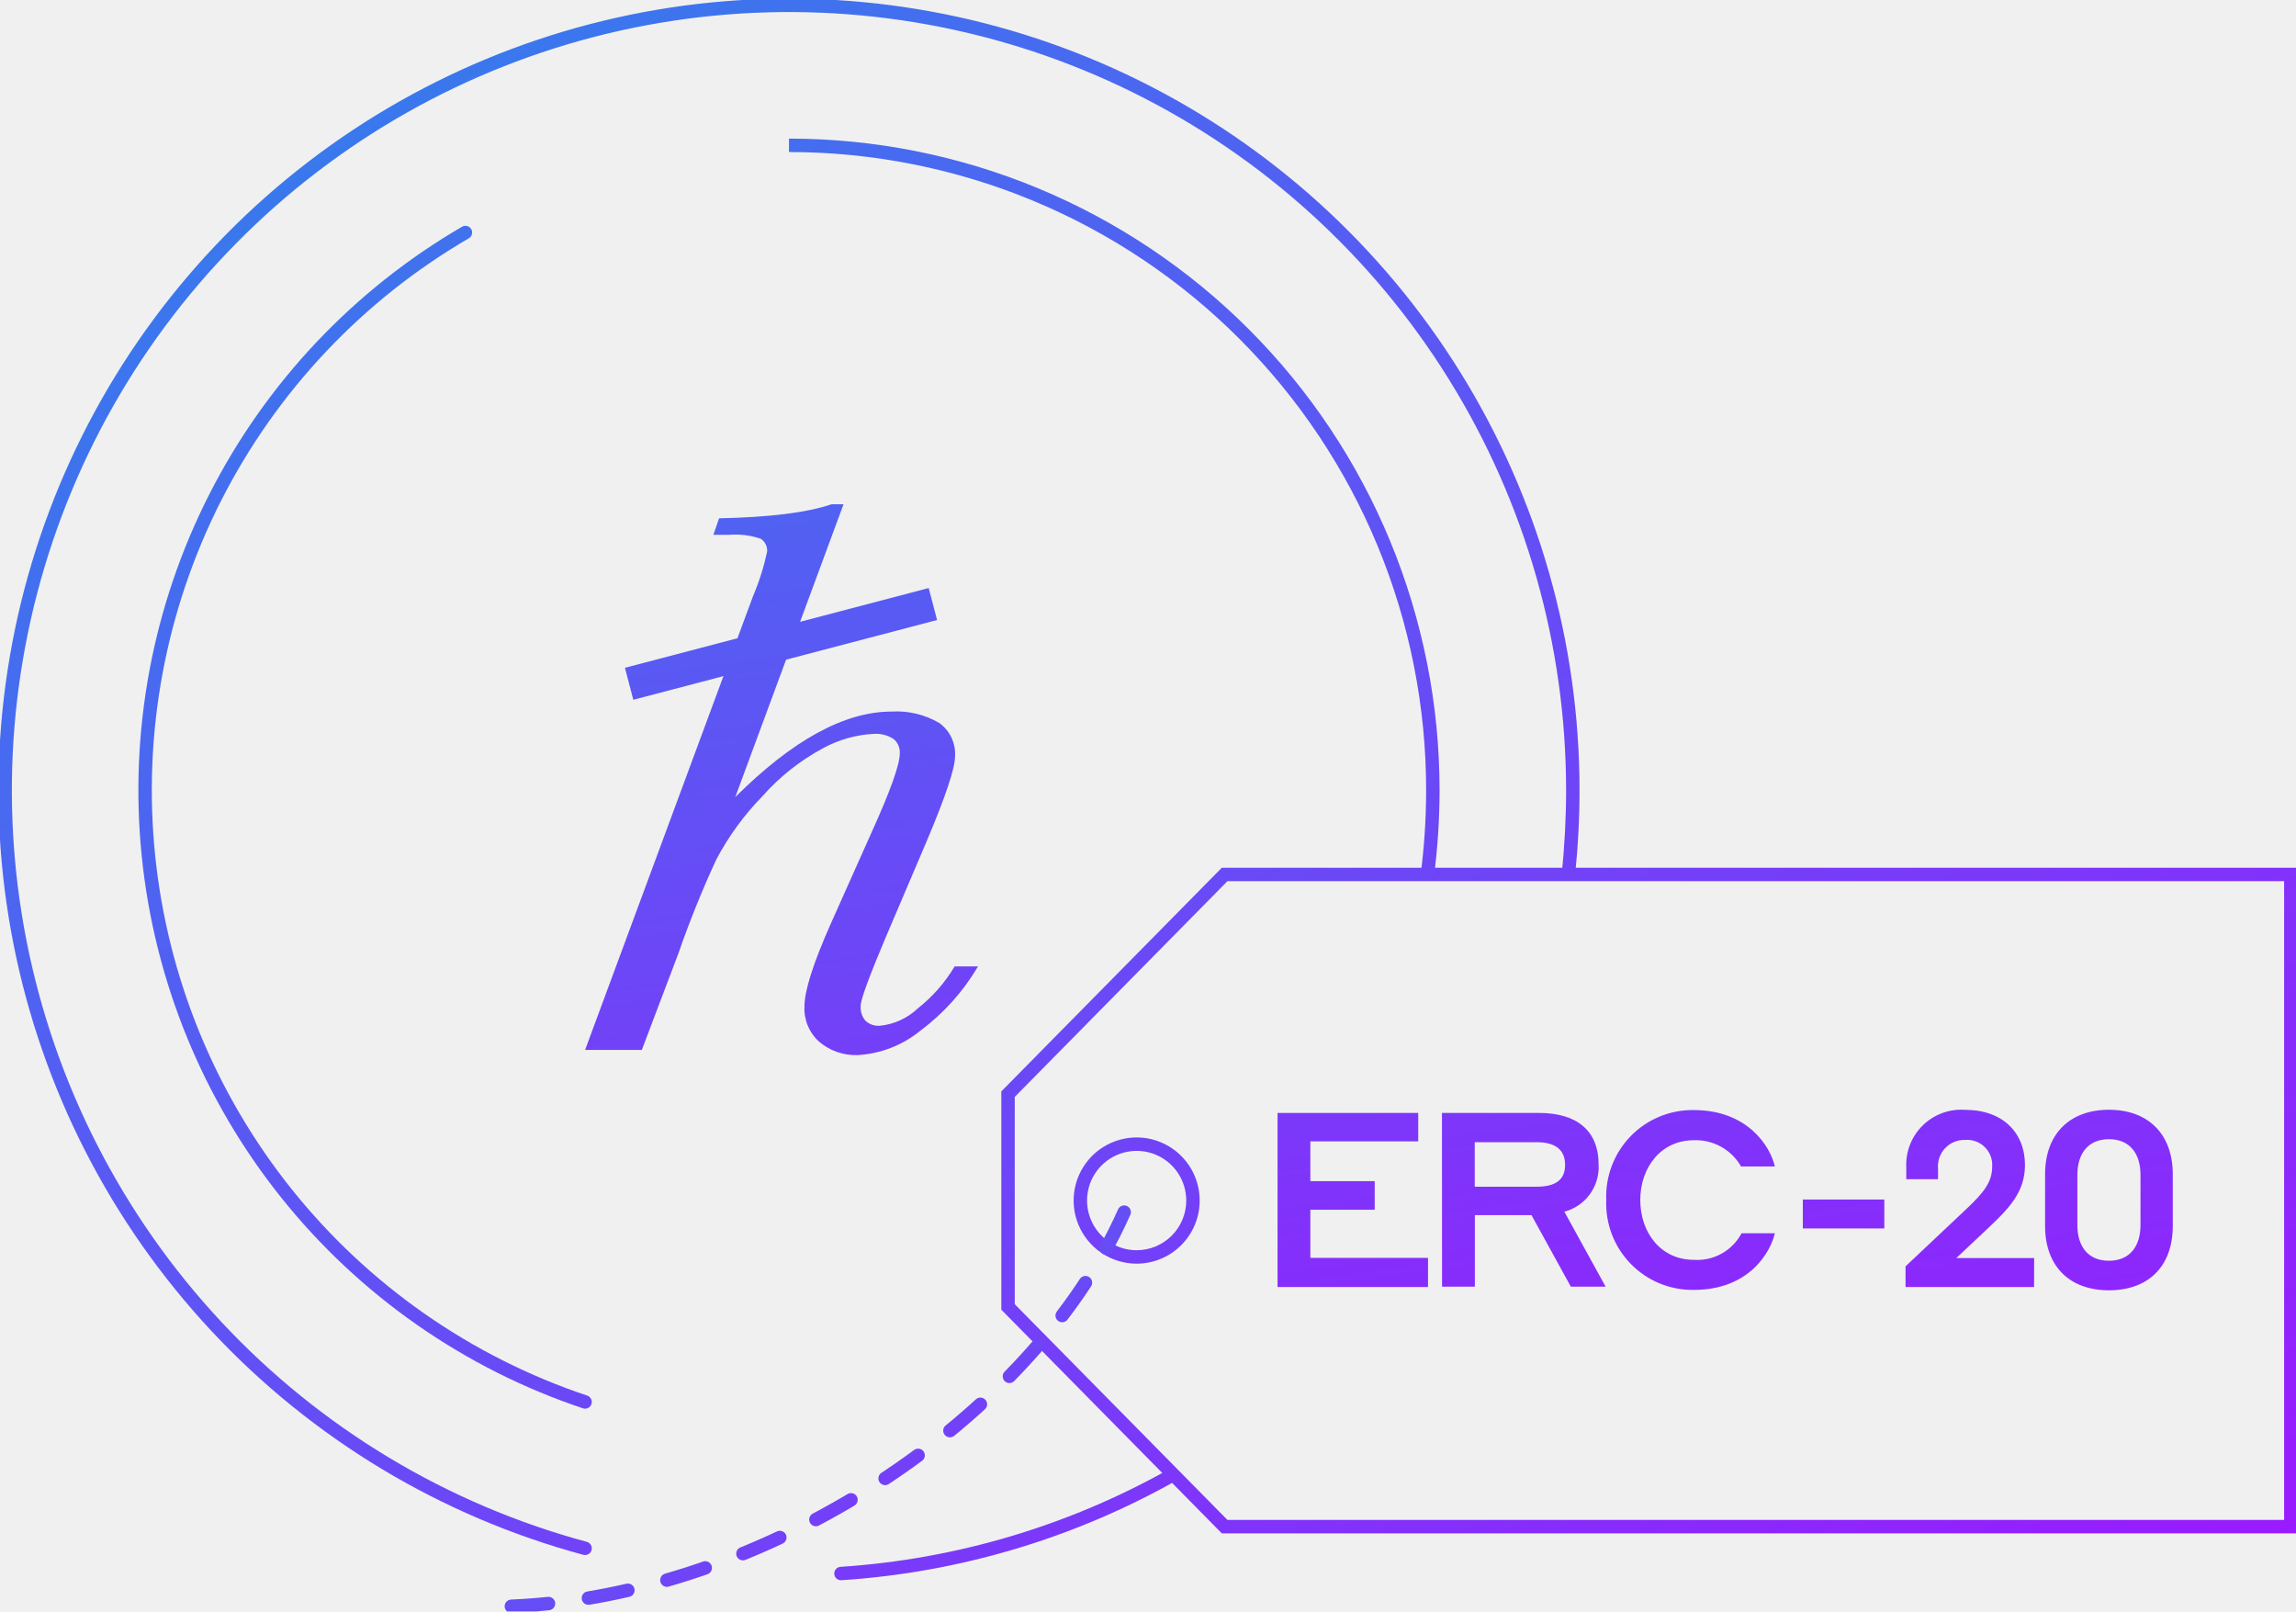
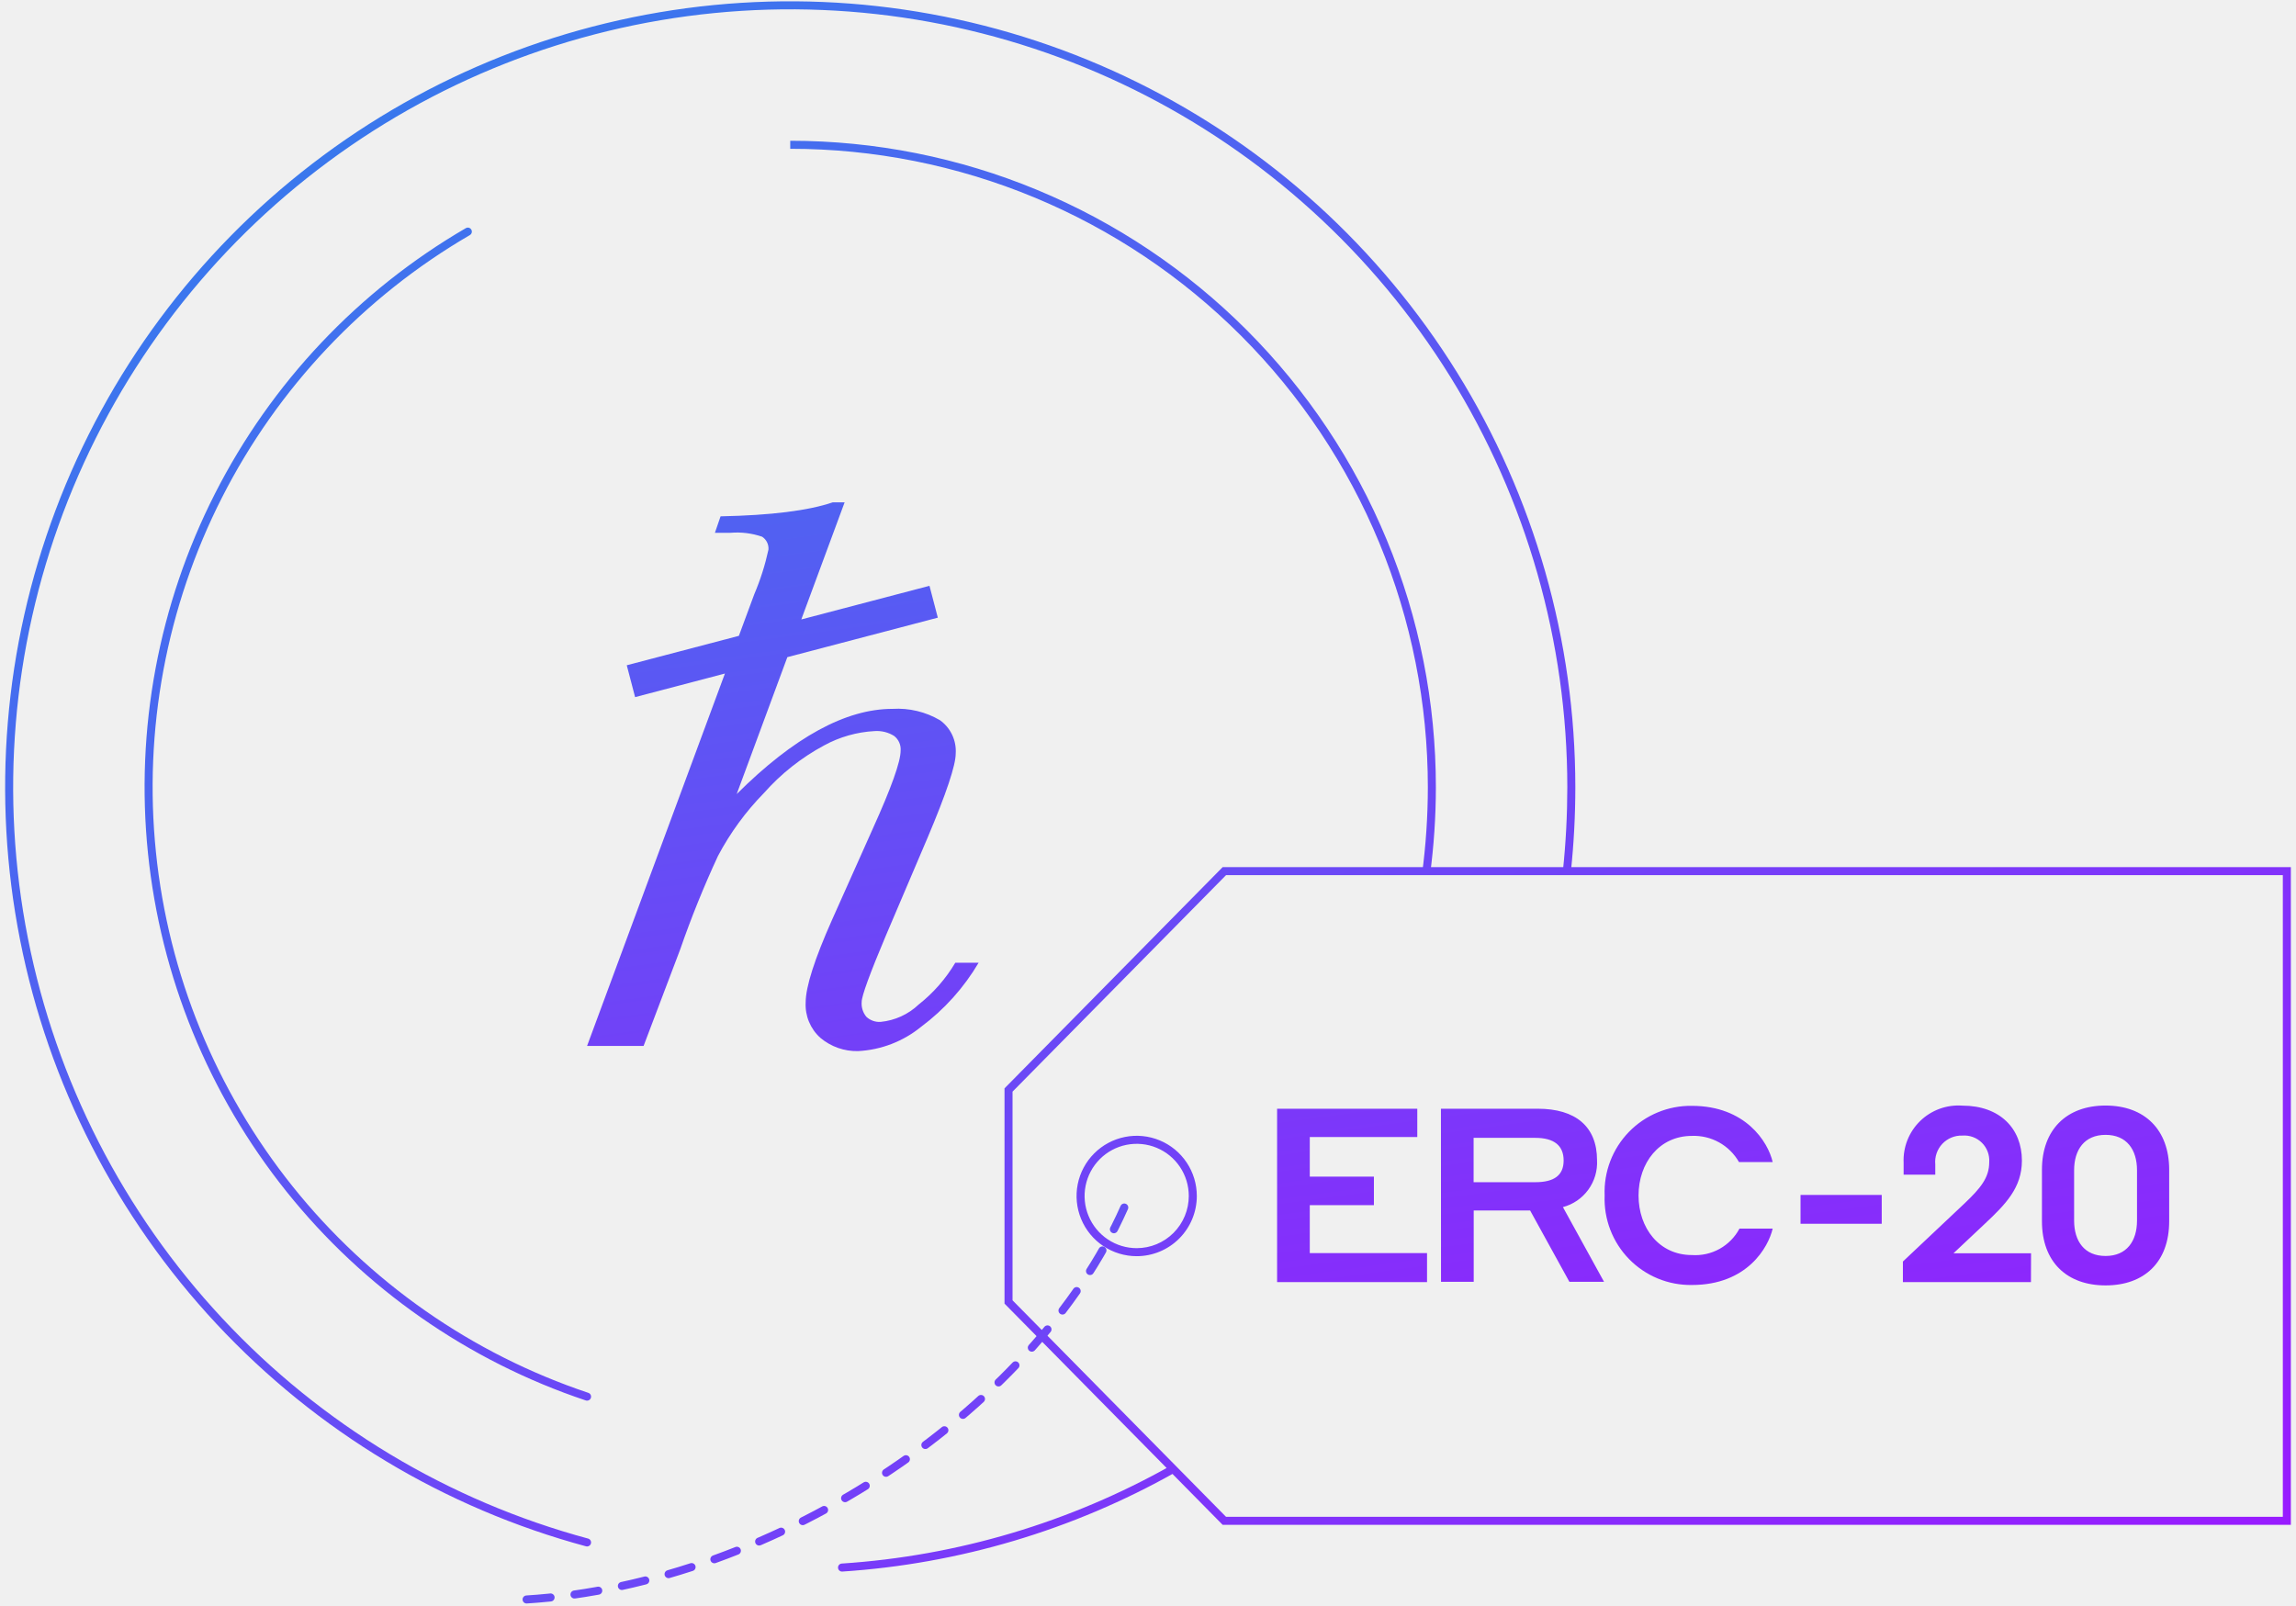
- <svg xmlns="http://www.w3.org/2000/svg" width="171" height="120" viewBox="0 0 171 120" fill="none">
-   <g clip-path="url(#clip0_200_219)">
-     <path d="M106.715 58.85L107.215 58.85V58.85L106.715 58.85ZM62.6 116.679C62.324 116.697 62.116 116.935 62.134 117.21C62.152 117.486 62.39 117.695 62.665 117.676L62.6 116.679ZM87.627 110.244C87.868 110.108 87.953 109.803 87.817 109.563C87.682 109.322 87.377 109.237 87.136 109.373L87.627 110.244ZM116.311 65.067C116.282 65.341 116.482 65.587 116.756 65.616C117.031 65.645 117.277 65.446 117.306 65.171L116.311 65.067ZM117.139 58.842L117.639 58.843V58.842L117.139 58.842ZM43.445 115.783C43.712 115.855 43.986 115.697 44.058 115.431C44.13 115.164 43.972 114.889 43.706 114.818L43.445 115.783ZM34.917 17.746C35.155 17.607 35.236 17.301 35.097 17.063C34.958 16.824 34.652 16.743 34.414 16.882L34.917 17.746ZM43.417 104.875C43.679 104.963 43.962 104.821 44.05 104.56C44.137 104.298 43.996 104.014 43.734 103.927L43.417 104.875ZM91.207 113.685L90.851 114.036L90.998 114.185H91.207V113.685ZM170.616 113.685V114.185H171.116V113.685H170.616ZM170.616 65.119H171.116V64.619H170.616V65.119ZM91.207 65.119V64.619H90.998L90.851 64.768L91.207 65.119ZM75.076 81.479L74.72 81.128L74.576 81.274V81.479H75.076ZM75.076 97.325H74.576V97.53L74.72 97.676L75.076 97.325ZM84.655 93.602V93.102V93.602ZM88.849 89.402H88.349H88.849ZM106.773 65.447C107.066 63.26 107.214 61.057 107.215 58.85L106.215 58.85C106.214 61.012 106.069 63.171 105.782 65.314L106.773 65.447ZM107.215 58.85C107.216 52.478 105.964 46.168 103.529 40.28L102.605 40.662C104.99 46.429 106.216 52.609 106.215 58.85L107.215 58.85ZM103.529 40.28C101.095 34.393 97.526 29.043 93.026 24.537L92.319 25.243C96.725 29.657 100.221 34.896 102.605 40.662L103.529 40.28ZM93.026 24.537C88.527 20.03 83.185 16.456 77.306 14.017L76.923 14.94C82.681 17.329 87.912 20.83 92.319 25.243L93.026 24.537ZM77.306 14.017C71.427 11.578 65.125 10.322 58.761 10.322V11.322C64.994 11.322 71.165 12.552 76.923 14.94L77.306 14.017ZM62.665 117.676C71.437 117.101 79.967 114.561 87.627 110.244L87.136 109.373C79.606 113.616 71.222 116.113 62.6 116.679L62.665 117.676ZM117.306 65.171C117.526 63.069 117.638 60.956 117.639 58.843L116.639 58.842C116.638 60.921 116.528 62.999 116.311 65.067L117.306 65.171ZM117.639 58.842C117.636 47.842 114.561 37.062 108.76 27.721L107.91 28.248C113.613 37.431 116.636 48.029 116.639 58.843L117.639 58.842ZM108.76 27.721C102.959 18.379 94.663 10.849 84.812 5.982L84.369 6.879C94.053 11.663 102.208 19.065 107.91 28.248L108.76 27.721ZM84.812 5.982C74.96 1.115 63.945 -0.895 53.012 0.179L53.11 1.174C63.857 0.118 74.685 2.094 84.369 6.879L84.812 5.982ZM53.012 0.179C42.079 1.253 31.664 5.369 22.945 12.06L23.554 12.854C32.125 6.276 42.363 2.23 53.11 1.174L53.012 0.179ZM22.945 12.06C14.226 18.752 7.551 27.753 3.673 38.045L4.609 38.398C8.421 28.28 14.983 19.432 23.554 12.854L22.945 12.06ZM3.673 38.045C-0.204 48.337 -1.129 59.51 1.004 70.301L1.985 70.107C-0.111 59.499 0.797 48.515 4.609 38.398L3.673 38.045ZM1.004 70.301C3.137 81.092 8.242 91.07 15.742 99.108L16.473 98.426C9.1 90.525 4.082 80.715 1.985 70.107L1.004 70.301ZM15.742 99.108C23.242 107.145 32.838 112.921 43.445 115.783L43.706 114.818C33.279 112.005 23.846 106.327 16.473 98.426L15.742 99.108ZM34.414 16.882C26.353 21.575 19.816 28.496 15.585 36.816L16.476 37.269C20.62 29.121 27.023 22.342 34.917 17.746L34.414 16.882ZM15.585 36.816C11.354 45.135 9.609 54.5 10.559 63.788L11.554 63.686C10.623 54.59 12.332 45.417 16.476 37.269L15.585 36.816ZM10.559 63.788C11.509 73.075 15.114 81.891 20.942 89.179L21.723 88.555C16.015 81.417 12.484 72.782 11.554 63.686L10.559 63.788ZM20.942 89.179C26.77 96.467 34.574 101.917 43.417 104.875L43.734 103.927C35.074 101.029 27.431 95.692 21.723 88.555L20.942 89.179ZM91.207 114.185H170.616V113.185H91.207V114.185ZM171.116 113.685V65.119H170.116V113.685H171.116ZM170.616 64.619H91.207V65.619H170.616V64.619ZM90.851 64.768L74.72 81.128L75.432 81.83L91.563 65.47L90.851 64.768ZM74.576 81.479V97.325H75.576V81.479H74.576ZM74.72 97.676L90.851 114.036L91.563 113.334L75.432 96.974L74.72 97.676ZM84.655 93.102C83.924 93.102 83.21 92.885 82.603 92.478L82.047 93.309C82.819 93.826 83.726 94.102 84.655 94.102V93.102ZM82.603 92.478C81.995 92.072 81.522 91.494 81.242 90.818L80.318 91.2C80.673 92.059 81.275 92.793 82.047 93.309L82.603 92.478ZM81.242 90.818C80.962 90.142 80.889 89.398 81.032 88.68L80.051 88.485C79.87 89.397 79.963 90.342 80.318 91.2L81.242 90.818ZM81.032 88.68C81.174 87.962 81.526 87.303 82.043 86.786L81.335 86.079C80.679 86.736 80.232 87.574 80.051 88.485L81.032 88.68ZM82.043 86.786C82.56 86.268 83.218 85.916 83.934 85.773L83.739 84.793C82.828 84.974 81.992 85.422 81.335 86.079L82.043 86.786ZM83.934 85.773C84.651 85.631 85.393 85.704 86.068 85.984L86.451 85.06C85.594 84.704 84.65 84.611 83.739 84.793L83.934 85.773ZM86.068 85.984C86.743 86.264 87.32 86.738 87.726 87.346L88.558 86.791C88.042 86.018 87.309 85.416 86.451 85.06L86.068 85.984ZM87.726 87.346C88.132 87.955 88.349 88.67 88.349 89.402H89.349C89.349 88.473 89.074 87.564 88.558 86.791L87.726 87.346ZM88.349 89.402C88.349 90.383 87.959 91.325 87.267 92.018L87.974 92.725C88.854 91.844 89.349 90.648 89.349 89.402H88.349ZM87.267 92.018C86.574 92.712 85.634 93.102 84.655 93.102V94.102C85.9 94.102 87.094 93.606 87.974 92.725L87.267 92.018Z" fill="url(#paint0_linear_200_219)" />
-     <path d="M83.726 90.263C76.913 105.647 56.98 118.831 38.084 119.615" stroke="url(#paint1_linear_200_219)" stroke-miterlimit="10" stroke-linecap="round" stroke-dasharray="3 3" />
-     <path fill-rule="evenodd" clip-rule="evenodd" d="M47.801 78.187H43.576L53.88 50.349L47.166 52.111L46.543 49.73L54.923 47.53L56.074 44.42C56.532 43.344 56.887 42.226 57.134 41.082C57.148 40.894 57.112 40.705 57.028 40.535C56.944 40.366 56.816 40.223 56.657 40.12C55.898 39.859 55.092 39.76 54.291 39.828H53.132L53.554 38.597C57.318 38.521 60.111 38.172 61.934 37.551H62.825L59.588 46.305L69.168 43.79L69.791 46.171L58.545 49.124L54.76 59.358C59.026 55.112 62.907 52.989 66.405 52.989C67.649 52.913 68.887 53.21 69.961 53.843C70.35 54.124 70.661 54.5 70.865 54.934C71.069 55.369 71.16 55.848 71.129 56.327C71.129 57.204 70.432 59.291 69.04 62.588L65.913 69.926C64.707 72.788 64.1 74.449 64.1 74.895C64.067 75.299 64.194 75.7 64.454 76.01C64.597 76.143 64.765 76.245 64.949 76.31C65.132 76.375 65.327 76.401 65.522 76.387C66.587 76.283 67.587 75.826 68.364 75.087C69.459 74.224 70.386 73.165 71.098 71.965H72.842C71.741 73.833 70.278 75.462 68.54 76.757C67.201 77.849 65.549 78.485 63.824 78.572C62.797 78.595 61.798 78.242 61.013 77.58C60.645 77.25 60.355 76.842 60.165 76.385C59.975 75.929 59.889 75.435 59.914 74.941C59.914 73.772 60.575 71.703 61.904 68.719L64.922 61.965C66.315 58.889 67.012 56.937 67.012 56.112C67.028 55.905 66.993 55.697 66.909 55.506C66.826 55.316 66.698 55.149 66.535 55.02C66.096 54.742 65.579 54.612 65.061 54.65C63.742 54.721 62.456 55.086 61.297 55.719C59.594 56.632 58.068 57.841 56.788 59.288C55.427 60.68 54.273 62.26 53.362 63.98C52.303 66.262 51.359 68.596 50.535 70.972L47.801 78.187ZM141.92 95.84H151.491L151.498 93.686H145.699L148.003 91.517C149.609 90.017 150.815 88.779 150.815 86.756C150.815 84.364 149.171 82.648 146.367 82.648C145.791 82.606 145.211 82.686 144.667 82.883C144.124 83.081 143.628 83.391 143.213 83.795C142.798 84.198 142.473 84.685 142.259 85.223C142.045 85.761 141.948 86.339 141.974 86.917V87.81H144.34V87.04C144.313 86.762 144.346 86.48 144.437 86.215C144.528 85.95 144.674 85.708 144.866 85.504C145.058 85.3 145.292 85.139 145.55 85.033C145.809 84.927 146.088 84.877 146.367 84.887C146.635 84.866 146.903 84.904 147.154 84.996C147.406 85.089 147.635 85.235 147.825 85.424C148.015 85.613 148.162 85.841 148.257 86.092C148.351 86.343 148.391 86.611 148.372 86.879C148.372 88.025 147.735 88.81 146.529 89.956L141.92 94.302V95.84ZM120.049 86.798C119.736 87.615 119.593 88.489 119.628 89.364C119.594 90.238 119.738 91.11 120.051 91.927C120.364 92.744 120.841 93.488 121.451 94.115C122.062 94.741 122.793 95.236 123.601 95.57C124.409 95.903 125.276 96.069 126.15 96.055C130.305 96.055 131.872 93.209 132.187 91.84H129.706C129.367 92.478 128.851 93.004 128.22 93.355C127.589 93.706 126.87 93.866 126.15 93.817C123.699 93.817 122.163 91.794 122.163 89.364C122.163 86.933 123.707 84.91 126.15 84.91C126.858 84.882 127.561 85.05 128.181 85.394C128.802 85.739 129.316 86.247 129.668 86.864H132.187C131.842 85.348 130.144 82.664 126.15 82.664C125.275 82.651 124.407 82.816 123.599 83.15C122.791 83.484 122.059 83.98 121.448 84.608C120.838 85.235 120.362 85.98 120.049 86.798ZM95.148 82.879H105.626V84.995H97.591V87.956H102.384V90.087H97.591V93.671H106.355V95.84H95.148V82.879ZM107.393 82.879H114.628C117.455 82.879 119.06 84.21 119.06 86.725C119.103 87.514 118.872 88.294 118.408 88.933C117.943 89.571 117.273 90.031 116.51 90.233L119.583 95.817H116.994L114.06 90.487H109.843V95.817H107.4L107.393 82.879ZM109.835 85.056V88.371H114.444C115.85 88.371 116.564 87.864 116.564 86.748C116.564 85.633 115.85 85.056 114.444 85.056H109.835ZM134.27 89.325H140.338V91.479H134.27V89.325ZM161.822 87.441V91.287C161.822 94.363 159.948 96.086 157.067 96.086C154.187 96.086 152.312 94.348 152.312 91.287V87.441C152.312 84.448 154.148 82.641 157.067 82.641C159.986 82.641 161.822 84.448 161.822 87.441ZM159.418 91.24V87.479C159.418 85.941 158.65 84.833 157.067 84.833C155.485 84.833 154.717 85.948 154.717 87.479V91.24C154.717 92.779 155.485 93.886 157.067 93.886C158.65 93.886 159.418 92.771 159.418 91.24Z" fill="url(#paint2_linear_200_219)" />
+ <svg xmlns="http://www.w3.org/2000/svg" width="286" height="200" viewBox="0 0 286 200" fill="none">
+   <g clip-path="url(#clip0_378_74)">
+     <path d="M178.359 98.083L178.859 98.084L178.859 98.084L178.359 98.083ZM104.855 194.797C104.579 194.815 104.371 195.053 104.389 195.329C104.407 195.604 104.645 195.813 104.921 195.795L104.855 194.797ZM146.382 183.449C146.622 183.314 146.707 183.009 146.572 182.768C146.436 182.528 146.131 182.443 145.891 182.578L146.382 183.449ZM194.684 108.479C194.655 108.754 194.854 109 195.129 109.029C195.403 109.058 195.649 108.858 195.678 108.584L194.684 108.479ZM195.731 98.071L196.231 98.071L196.231 98.07L195.731 98.071ZM72.996 192.65C73.262 192.722 73.537 192.564 73.609 192.297C73.68 192.031 73.523 191.756 73.256 191.684L72.996 192.65ZM58.527 29.289C58.766 29.15 58.846 28.844 58.708 28.605C58.569 28.367 58.263 28.286 58.024 28.425L58.527 29.289ZM72.967 174.476C73.229 174.563 73.512 174.422 73.6 174.16C73.688 173.898 73.546 173.615 73.284 173.527L72.967 174.476ZM152.512 189.475L152.155 189.826L152.302 189.975H152.512V189.475ZM284.859 189.475V189.975H285.359V189.475H284.859ZM284.859 108.531H285.359V108.031H284.859V108.531ZM152.512 108.531V108.031H152.302L152.155 108.18L152.512 108.531ZM125.627 135.799L125.271 135.448L125.127 135.594V135.799H125.627ZM125.627 162.208H125.127V162.413L125.271 162.559L125.627 162.208ZM141.591 156.003V155.503V156.003ZM148.581 149.003H148.081H148.581ZM178.125 109.034C178.611 105.404 178.856 101.746 178.859 98.084L177.859 98.083C177.856 101.701 177.614 105.315 177.134 108.901L178.125 109.034ZM178.859 98.084C178.861 87.507 176.782 77.033 172.741 67.261L171.817 67.643C175.807 77.294 177.861 87.638 177.859 98.083L178.859 98.084ZM172.741 67.261C168.7 57.489 162.776 48.609 155.308 41.13L154.601 41.836C161.976 49.223 167.826 57.992 171.817 67.643L172.741 67.261ZM155.308 41.13C147.84 33.65 138.974 27.717 129.215 23.669L128.832 24.593C138.469 28.59 147.225 34.45 154.601 41.836L155.308 41.13ZM129.215 23.669C119.457 19.621 108.998 17.537 98.436 17.537L98.436 18.537C108.867 18.537 119.195 20.595 128.832 24.593L129.215 23.669ZM104.921 195.795C119.489 194.839 133.658 190.62 146.382 183.449L145.891 182.578C133.297 189.675 119.274 193.851 104.855 194.797L104.921 195.795ZM195.678 108.584C196.045 105.091 196.229 101.582 196.231 98.071L195.231 98.07C195.229 101.547 195.047 105.022 194.684 108.479L195.678 108.584ZM196.231 98.07C196.227 79.799 191.119 61.893 181.483 46.377L180.634 46.904C190.171 62.262 195.227 79.986 195.231 98.071L196.231 98.07ZM181.483 46.377C171.847 30.861 158.069 18.353 141.705 10.269L141.262 11.166C157.459 19.167 171.096 31.547 180.634 46.904L181.483 46.377ZM141.705 10.269C125.342 2.185 107.046 -1.154 88.886 0.63L88.984 1.625C106.958 -0.141 125.066 3.164 141.262 11.166L141.705 10.269ZM88.886 0.63C70.727 2.414 53.428 9.25 38.945 20.365L39.554 21.158C53.888 10.157 71.01 3.391 88.984 1.625L88.886 0.63ZM38.945 20.365C24.463 31.48 13.375 46.43 6.934 63.526L7.87 63.878C14.245 46.957 25.22 32.16 39.554 21.158L38.945 20.365ZM6.934 63.526C0.494 80.621 -1.042 99.18 2.5 117.104L3.481 116.91C-0.025 99.169 1.495 80.799 7.87 63.878L6.934 63.526ZM2.5 117.104C6.043 135.028 14.522 151.602 26.98 164.952L27.711 164.27C15.381 151.056 6.988 134.651 3.481 116.91L2.5 117.104ZM26.98 164.952C39.438 178.303 55.377 187.897 72.996 192.65L73.256 191.684C55.818 186.98 40.042 177.484 27.711 164.27L26.98 164.952ZM58.024 28.425C44.645 36.214 33.794 47.702 26.771 61.511L27.663 61.964C34.599 48.326 45.315 36.981 58.527 29.289L58.024 28.425ZM26.771 61.511C19.749 75.319 16.852 90.863 18.43 106.279L19.425 106.177C17.867 90.953 20.727 75.601 27.663 61.964L26.771 61.511ZM18.43 106.279C20.007 121.695 25.991 136.328 35.664 148.424L36.445 147.799C26.892 135.853 20.982 121.402 19.425 106.177L18.43 106.279ZM35.664 148.424C45.337 160.52 58.289 169.565 72.967 174.476L73.284 173.527C58.789 168.678 45.998 159.745 36.445 147.799L35.664 148.424ZM152.512 189.975H284.859V188.975H152.512V189.975ZM285.359 189.475V108.531H284.359V189.475H285.359ZM284.859 108.031H152.512V109.031H284.859V108.031ZM152.155 108.18L125.271 135.448L125.983 136.15L152.868 108.883L152.155 108.18ZM125.127 135.799V162.208H126.127V135.799H125.127ZM125.271 162.559L152.155 189.826L152.868 189.124L125.983 161.856L125.271 162.559ZM141.591 155.503C140.308 155.503 139.053 155.122 137.986 154.408L137.43 155.239C138.662 156.063 140.11 156.503 141.591 156.503V155.503ZM137.986 154.408C136.919 153.693 136.087 152.678 135.596 151.491L134.671 151.873C135.238 153.243 136.198 154.415 137.43 155.239L137.986 154.408ZM135.596 151.491C135.104 150.303 134.976 148.996 135.226 147.735L134.245 147.54C133.956 148.995 134.105 150.503 134.671 151.873L135.596 151.491ZM135.226 147.735C135.477 146.474 136.095 145.316 137.003 144.407L136.295 143.7C135.247 144.749 134.534 146.086 134.245 147.54L135.226 147.735ZM137.003 144.407C137.91 143.498 139.067 142.879 140.325 142.629L140.13 141.648C138.677 141.937 137.342 142.652 136.295 143.7L137.003 144.407ZM140.325 142.629C141.584 142.378 142.889 142.506 144.075 142.998L144.458 142.075C143.089 141.507 141.583 141.358 140.13 141.648L140.325 142.629ZM144.075 142.998C145.261 143.49 146.274 144.323 146.987 145.392L147.819 144.837C146.996 143.604 145.827 142.642 144.458 142.075L144.075 142.998ZM146.987 145.392C147.701 146.461 148.081 147.718 148.081 149.003H149.081C149.081 147.52 148.642 146.07 147.819 144.837L146.987 145.392ZM148.081 149.003C148.081 150.727 147.397 152.381 146.18 153.599L146.888 154.306C148.292 152.899 149.081 150.992 149.081 149.003H148.081ZM146.18 153.599C144.963 154.818 143.312 155.503 141.591 155.503V156.503C143.578 156.503 145.483 155.712 146.888 154.306L146.18 153.599Z" fill="url(#paint0_linear_378_74)" />
+     <path d="M140.043 150.439C128.688 176.078 95.466 198.051 63.973 199.359" stroke="url(#paint1_linear_378_74)" stroke-miterlimit="10" stroke-linecap="round" stroke-dasharray="3 3" />
+     <path fill-rule="evenodd" clip-rule="evenodd" d="M80.168 130.312H73.127L90.299 83.914L79.111 86.851L78.072 82.883L92.038 79.216L93.956 74.034C94.72 72.239 95.311 70.376 95.723 68.47C95.747 68.156 95.686 67.841 95.547 67.559C95.407 67.277 95.193 67.038 94.929 66.867C93.663 66.432 92.32 66.266 90.986 66.38H89.053L89.757 64.329C96.03 64.201 100.686 63.62 103.724 62.586H105.209L99.813 77.175L115.78 72.984L116.819 76.952L98.075 81.873L91.767 98.93C98.876 91.853 105.346 88.315 111.175 88.315C113.248 88.188 115.312 88.683 117.102 89.738C117.75 90.207 118.268 90.833 118.608 91.557C118.949 92.281 119.1 93.08 119.048 93.879C119.048 95.34 117.887 98.818 115.566 104.314L110.355 116.544C108.345 121.313 107.334 124.082 107.334 124.825C107.278 125.498 107.49 126.166 107.923 126.684C108.161 126.905 108.441 127.075 108.748 127.183C109.054 127.291 109.379 127.335 109.703 127.312C111.478 127.138 113.145 126.376 114.439 125.146C116.265 123.706 117.81 121.942 118.997 119.941H121.903C120.068 123.054 117.63 125.77 114.734 127.928C112.502 129.748 109.748 130.808 106.873 130.953C105.162 130.991 103.496 130.403 102.188 129.299C101.574 128.75 101.092 128.069 100.775 127.308C100.458 126.548 100.315 125.725 100.357 124.902C100.357 122.954 101.458 119.505 103.673 114.531L108.704 103.275C111.025 98.147 112.186 94.896 112.186 93.52C112.213 93.174 112.154 92.828 112.016 92.51C111.878 92.193 111.663 91.914 111.392 91.699C110.66 91.236 109.798 91.02 108.934 91.084C106.737 91.202 104.593 91.811 102.661 92.866C99.824 94.387 97.28 96.401 95.147 98.814C92.878 101.133 90.955 103.766 89.437 106.634C87.672 110.437 86.099 114.326 84.726 118.287L80.168 130.312ZM237.033 159.733H252.985L252.997 156.144H243.332L247.172 152.529C249.848 150.029 251.858 147.965 251.858 144.593C251.858 140.606 249.118 137.747 244.446 137.747C243.484 137.676 242.519 137.809 241.612 138.138C240.706 138.468 239.88 138.985 239.188 139.658C238.496 140.33 237.954 141.141 237.598 142.038C237.242 142.936 237.08 143.898 237.123 144.862V146.35H241.066V145.068C241.022 144.603 241.077 144.134 241.229 143.692C241.38 143.25 241.624 142.846 241.944 142.506C242.264 142.167 242.653 141.899 243.084 141.722C243.515 141.544 243.98 141.461 244.446 141.478C244.891 141.444 245.338 141.506 245.757 141.66C246.177 141.815 246.558 142.058 246.875 142.373C247.192 142.688 247.437 143.068 247.595 143.486C247.752 143.905 247.818 144.352 247.787 144.798C247.787 146.708 246.724 148.016 244.714 149.926L237.033 157.169V159.733ZM200.581 144.663C200.06 146.026 199.821 147.481 199.881 148.939C199.823 150.397 200.063 151.85 200.585 153.212C201.107 154.573 201.901 155.814 202.919 156.858C203.936 157.901 205.155 158.727 206.501 159.283C207.848 159.839 209.293 160.114 210.75 160.092C217.676 160.092 220.287 155.349 220.812 153.067H216.677C216.112 154.13 215.251 155.007 214.2 155.592C213.148 156.176 211.95 156.444 210.75 156.362C206.666 156.362 204.105 152.99 204.105 148.939C204.105 144.888 206.679 141.517 210.75 141.517C211.931 141.471 213.102 141.75 214.136 142.324C215.17 142.898 216.026 143.745 216.613 144.773H220.812C220.236 142.247 217.407 137.773 210.75 137.773C209.292 137.751 207.846 138.027 206.498 138.584C205.151 139.141 203.931 139.967 202.914 141.012C201.896 142.058 201.103 143.3 200.581 144.663ZM159.081 138.132H176.543V141.658H163.152V146.593H171.14V150.144H163.152V156.118H177.759V159.733H159.081V138.132ZM179.488 138.132H191.547C196.258 138.132 198.934 140.35 198.934 144.542C199.004 145.857 198.62 147.156 197.846 148.221C197.072 149.286 195.955 150.051 194.684 150.388L199.805 159.695H195.49L190.6 150.811H183.572V159.695H179.5L179.488 138.132ZM183.559 141.76V147.285H191.24C193.583 147.285 194.773 146.439 194.773 144.58C194.773 142.722 193.583 141.76 191.24 141.76H183.559ZM224.283 148.875H234.396V152.465H224.283V148.875ZM270.203 145.734V152.144C270.203 157.272 267.079 160.144 262.279 160.144C257.478 160.144 254.354 157.246 254.354 152.144V145.734C254.354 140.747 257.414 137.735 262.279 137.735C267.143 137.735 270.203 140.747 270.203 145.734ZM266.196 152.067V145.798C266.196 143.234 264.916 141.388 262.279 141.388C259.641 141.388 258.361 143.247 258.361 145.798V152.067C258.361 154.631 259.641 156.477 262.279 156.477C264.916 156.477 266.196 154.618 266.196 152.067Z" fill="url(#paint2_linear_378_74)" />
  </g>
  <defs>
-     <linearGradient id="paint0_linear_200_219" x1="0.606" y1="0.547" x2="109.277" y2="158.958" gradientUnits="userSpaceOnUse">
+     <linearGradient id="paint0_linear_378_74" x1="1.509" y1="0.912" x2="182.628" y2="264.93" gradientUnits="userSpaceOnUse">
      <stop stop-color="#2D84EB" />
      <stop offset="1" stop-color="#9A1AFF" />
    </linearGradient>
-     <linearGradient id="paint1_linear_200_219" x1="38.143" y1="90.301" x2="64.782" y2="131.723" gradientUnits="userSpaceOnUse">
+     <linearGradient id="paint1_linear_378_74" x1="64.072" y1="150.502" x2="108.469" y2="219.539" gradientUnits="userSpaceOnUse">
      <stop stop-color="#2D84EB" />
      <stop offset="1" stop-color="#9A1AFF" />
    </linearGradient>
-     <linearGradient id="paint2_linear_200_219" x1="-5" y1="4.5" x2="12.043" y2="130.996" gradientUnits="userSpaceOnUse">
+     <linearGradient id="paint2_linear_378_74" x1="-7.833" y1="7.5" x2="20.572" y2="218.327" gradientUnits="userSpaceOnUse">
      <stop stop-color="#2D84EB" />
      <stop offset="1" stop-color="#9A1AFF" />
    </linearGradient>
-     <clipPath id="clip0_200_219">
-       <rect width="171" height="120" fill="white" />
+     <clipPath id="clip0_378_74">
+       <rect width="285" height="200" fill="white" transform="translate(0.5)" />
    </clipPath>
  </defs>
</svg>
